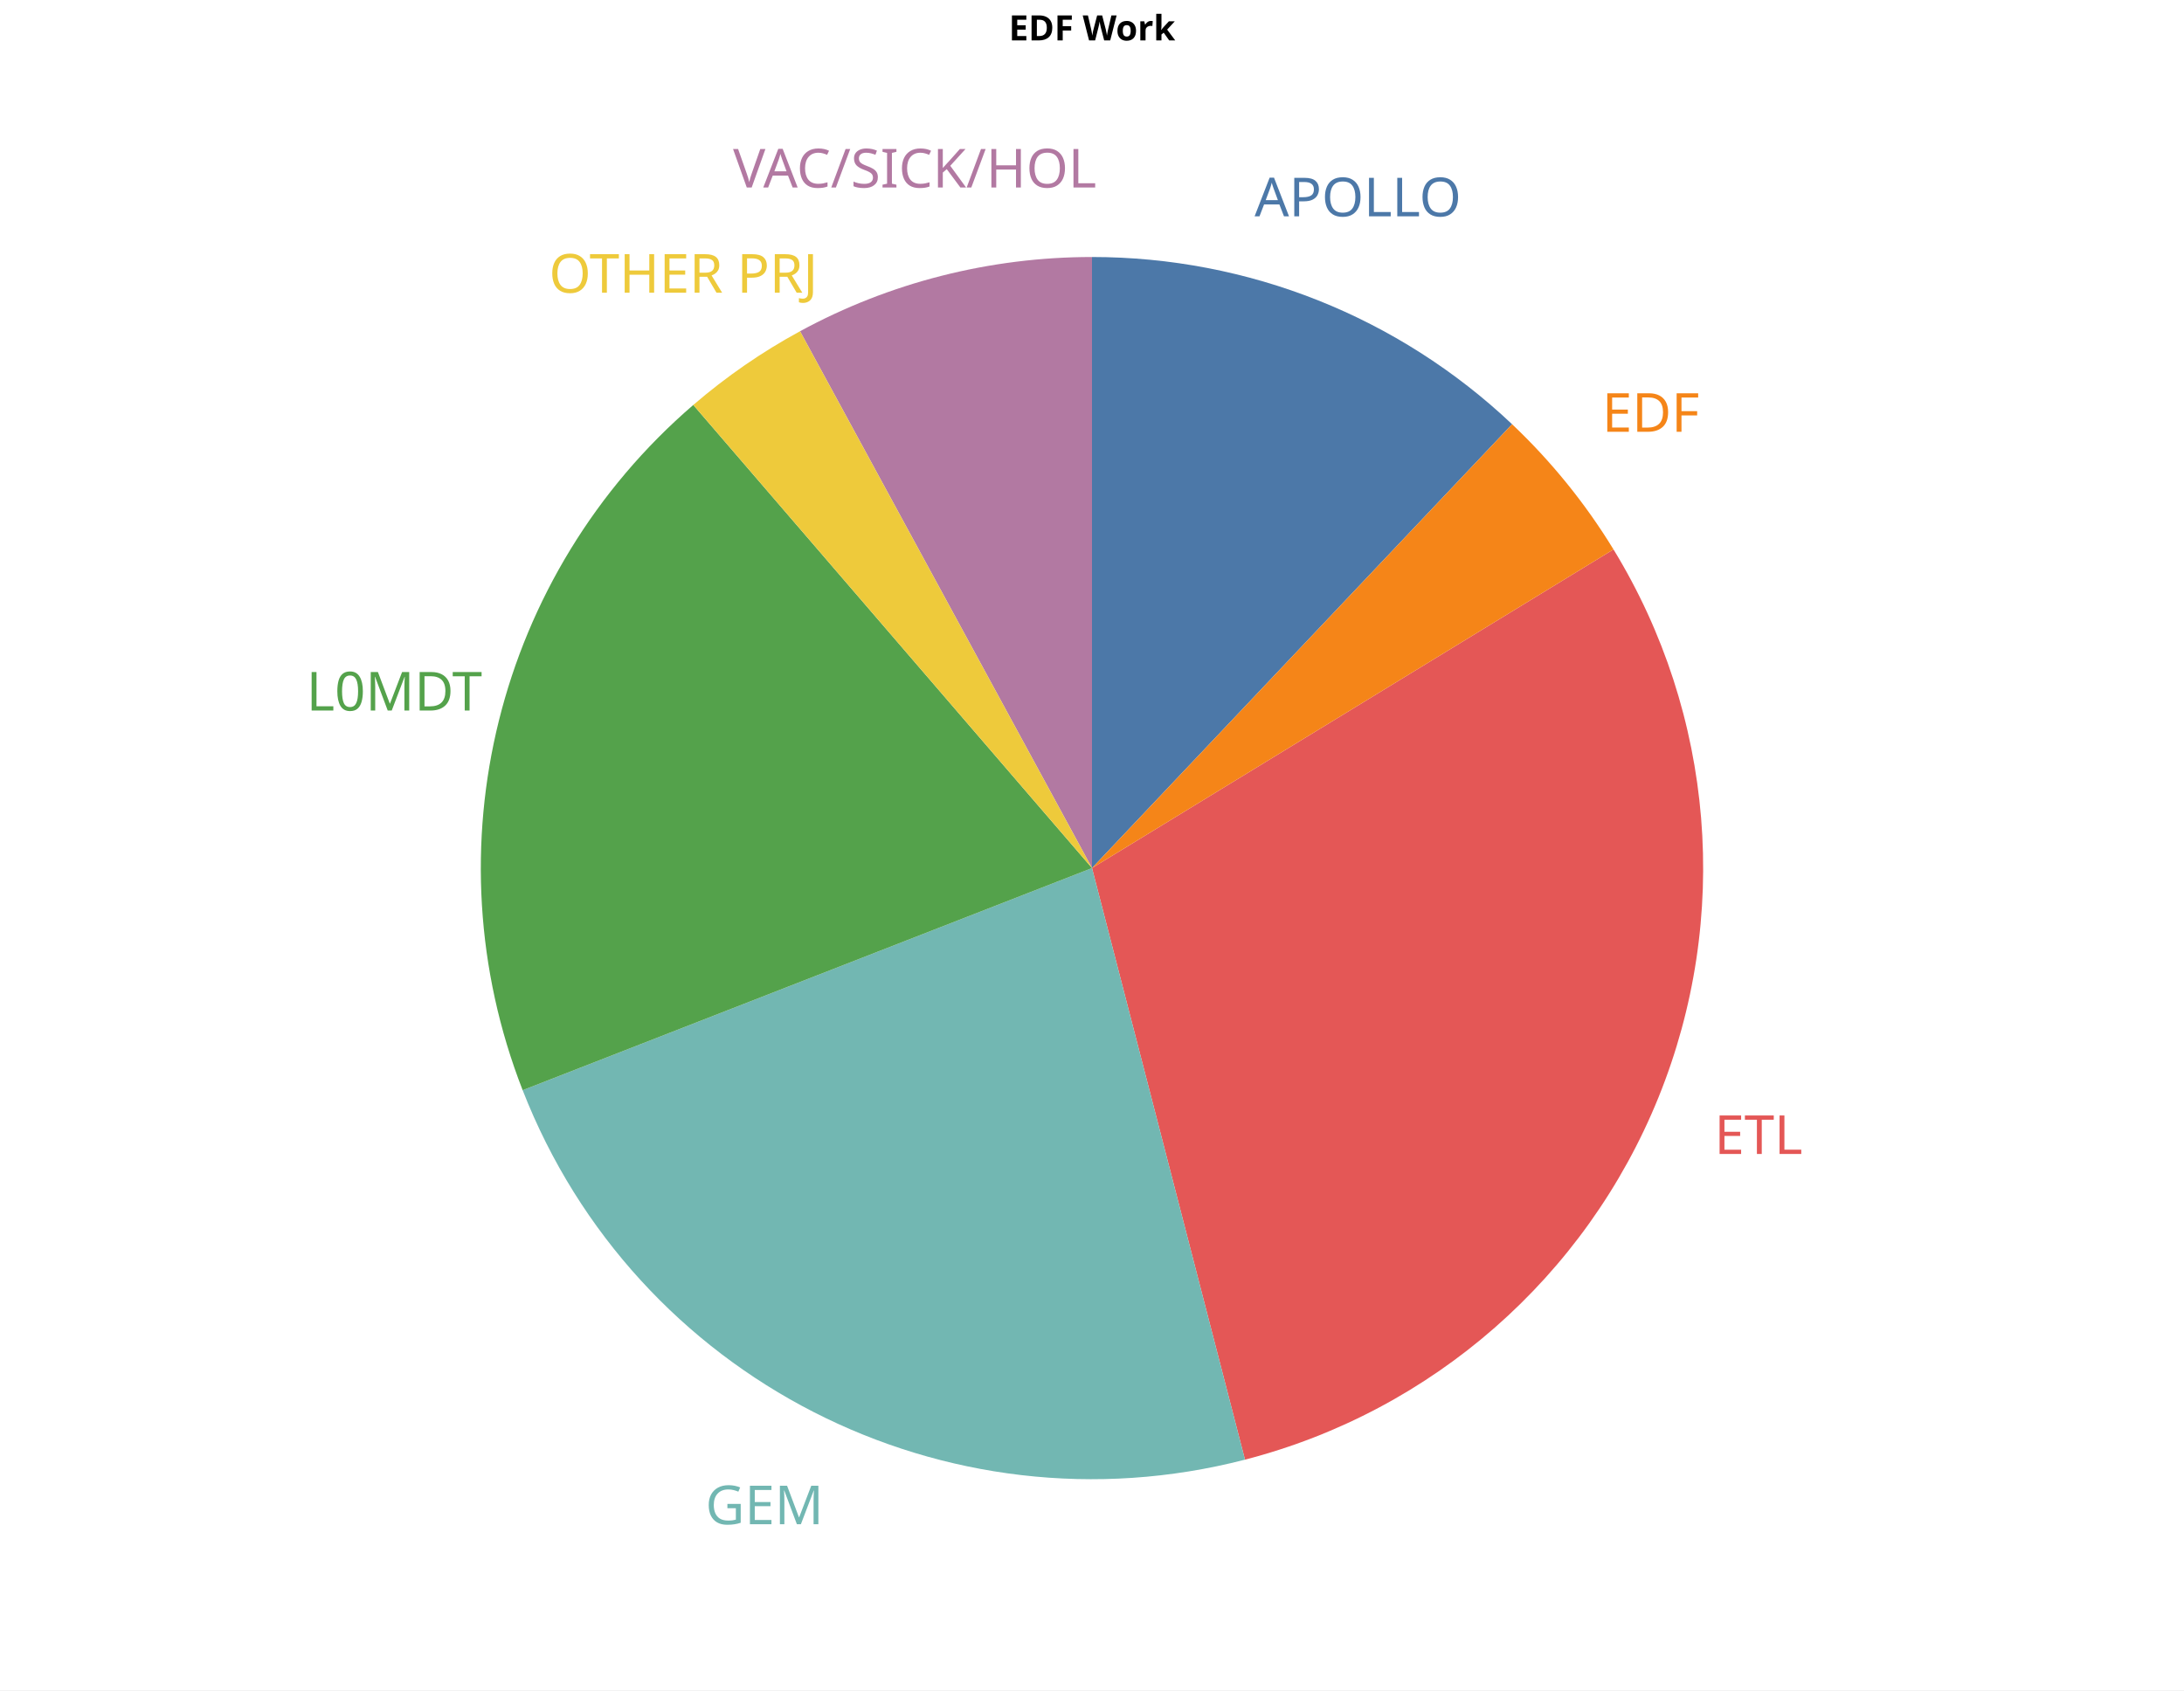
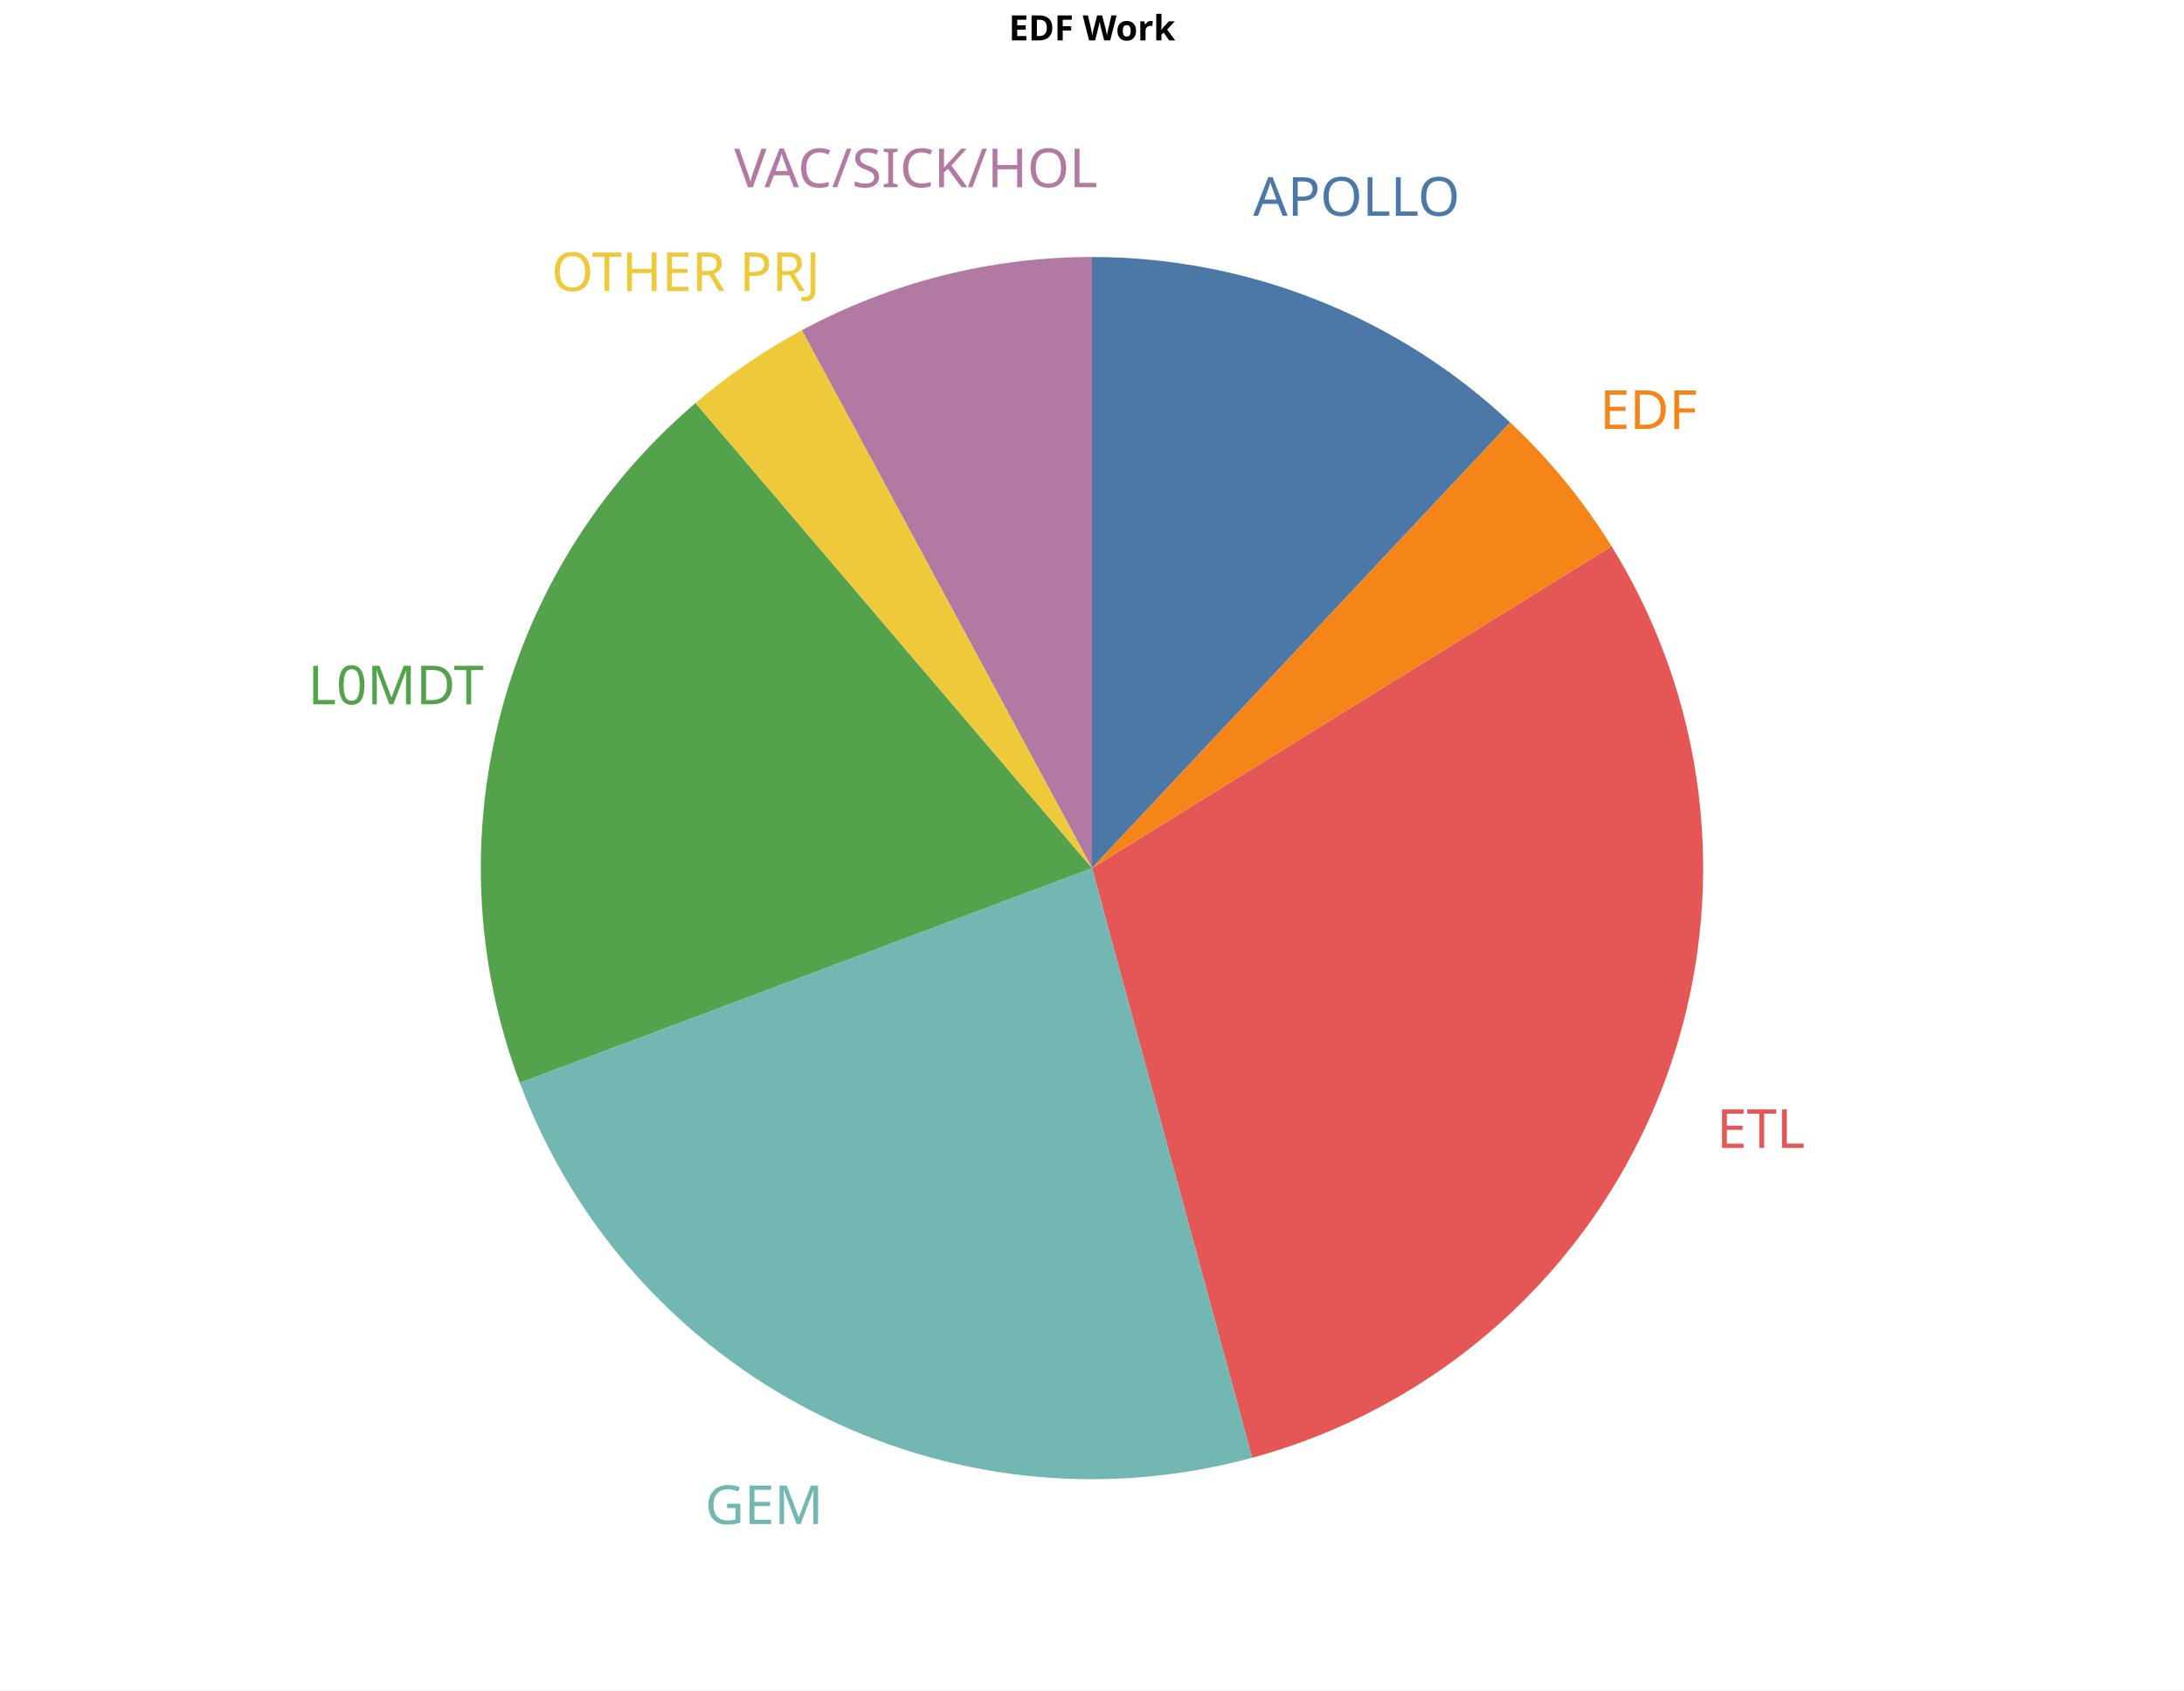
<svg xmlns="http://www.w3.org/2000/svg" class="marks" width="810" height="627" viewBox="0 0 810 627" version="1.1">
  <rect width="810" height="627" style="fill: white;" />
  <g transform="translate(5,22)">
    <g class="mark-group role-frame root">
      <g transform="translate(0,0)">
        <path class="background" d="M0.5,0.5h800v600h-800Z" style="fill: none; stroke: none;" />
        <g>
          <g class="mark-arc role-mark layer_0_marks">
-             <path transform="translate(400,300)" d="M56.736,219.451A226.667,226.667,0,0,0,193.411,-118.195L0,0Z" style="fill: #e45756;" />
-             <path transform="translate(400,300)" d="M-211.16,82.396A226.667,226.667,0,0,0,56.736,219.451L0,0Z" style="fill: #72b7b2;" />
-             <path transform="translate(400,300)" d="M-147.873,-171.788A226.667,226.667,0,0,0,-211.16,82.396L0,0Z" style="fill: #54a24b;" />
-             <path transform="translate(400,300)" d="M155.798,-164.635A226.667,226.667,0,0,0,1.3879330390336672e-14,-226.667L0,0Z" style="fill: #4c78a8;" />
-             <path transform="translate(400,300)" d="M-4.1637991171010013e-14,-226.667A226.667,226.667,0,0,0,-108.285,-199.129L0,0Z" style="fill: #b279a2;" />
-             <path transform="translate(400,300)" d="M193.411,-118.195A226.667,226.667,0,0,0,155.798,-164.635L0,0Z" style="fill: #f58518;" />
-             <path transform="translate(400,300)" d="M-108.285,-199.129A226.667,226.667,0,0,0,-147.873,-171.788L0,0Z" style="fill: #eeca3b;" />
+             <path transform="translate(400,300)" d="M59.405,218.744A226.667,226.667,0,0,0,192.697,-119.355L0,0Z" style="fill: #e45756;" />
+             <path transform="translate(400,300)" d="M-212.228,79.606A226.667,226.667,0,0,0,59.405,218.744L0,0Z" style="fill: #72b7b2;" />
+             <path transform="translate(400,300)" d="M-147.043,-172.499A226.667,226.667,0,0,0,-212.228,79.606L0,0Z" style="fill: #54a24b;" />
+             <path transform="translate(400,300)" d="M155.103,-165.29A226.667,226.667,0,0,0,1.3879330390336672e-14,-226.667L0,0Z" style="fill: #4c78a8;" />
+             <path transform="translate(400,300)" d="M-4.1637991171010013e-14,-226.667A226.667,226.667,0,0,0,-107.612,-199.493L0,0Z" style="fill: #b279a2;" />
+             <path transform="translate(400,300)" d="M192.697,-119.355A226.667,226.667,0,0,0,155.103,-165.29L0,0Z" style="fill: #f58518;" />
+             <path transform="translate(400,300)" d="M-107.612,-199.493A226.667,226.667,0,0,0,-147.043,-172.499L0,0Z" style="fill: #eeca3b;" />
          </g>
          <g class="mark-text role-mark layer_1_marks">
-             <text text-anchor="middle" transform="translate(647.1838,406.0565)" style="font-family: sans-serif; font-size: 20px; fill: #e45756;">ETL</text>
-             <text text-anchor="middle" transform="translate(278.5454,543.4024)" style="font-family: sans-serif; font-size: 20px; fill: #72b7b2;">GEM</text>
-             <text text-anchor="middle" transform="translate(141.2334,241.572)" style="font-family: sans-serif; font-size: 20px; fill: #54a24b;">L0MDT</text>
-             <text text-anchor="middle" transform="translate(498.6428,58.24868)" style="font-family: sans-serif; font-size: 20px; fill: #4c78a8;">APOLLO</text>
-             <text text-anchor="middle" transform="translate(334.2755,47.55967)" style="font-family: sans-serif; font-size: 20px; fill: #b279a2;">VAC/SICK/HOL</text>
-             <text text-anchor="middle" transform="translate(607.2252,138.1643)" style="font-family: sans-serif; font-size: 20px; fill: #f58518;">EDF</text>
-             <text text-anchor="middle" transform="translate(248.4629,86.57432)" style="font-family: sans-serif; font-size: 20px; fill: #eeca3b;">OTHER PRJ</text>
+             <text text-anchor="middle" transform="translate(648.0834,403.8047)" style="font-family: sans-serif; font-size: 20px; fill: #e45756;">ETL</text>
+             <text text-anchor="middle" transform="translate(278.4271,543.3418)" style="font-family: sans-serif; font-size: 20px; fill: #72b7b2;">GEM</text>
+             <text text-anchor="middle" transform="translate(141.8236,239.2461)" style="font-family: sans-serif; font-size: 20px; fill: #54a24b;">L0MDT</text>
+             <text text-anchor="middle" transform="translate(498.1206,58.04142)" style="font-family: sans-serif; font-size: 20px; fill: #4c78a8;">APOLLO</text>
+             <text text-anchor="middle" transform="translate(334.7121,47.44904)" style="font-family: sans-serif; font-size: 20px; fill: #b279a2;">VAC/SICK/HOL</text>
+             <text text-anchor="middle" transform="translate(606.3649,137.1076)" style="font-family: sans-serif; font-size: 20px; fill: #f58518;">EDF</text>
+             <text text-anchor="middle" transform="translate(249.3636,85.955)" style="font-family: sans-serif; font-size: 20px; fill: #eeca3b;">OTHER PRJ</text>
          </g>
          <g class="mark-group role-title">
            <g transform="translate(400,-17)">
              <path class="background" d="M0,0h0v0h0Z" style="pointer-events: none; fill: none;" />
              <g>
                <g class="mark-text role-title-text" style="pointer-events: none;">
                  <text text-anchor="middle" transform="translate(0,10)" style="font-family: sans-serif; font-size: 13px; font-weight: bold; fill: #000; opacity: 1;">EDF Work</text>
                </g>
              </g>
              <path class="foreground" d="" style="pointer-events: none; display: none; fill: none;" />
            </g>
          </g>
        </g>
        <path class="foreground" d="" style="display: none; fill: none;" />
      </g>
    </g>
  </g>
</svg>
